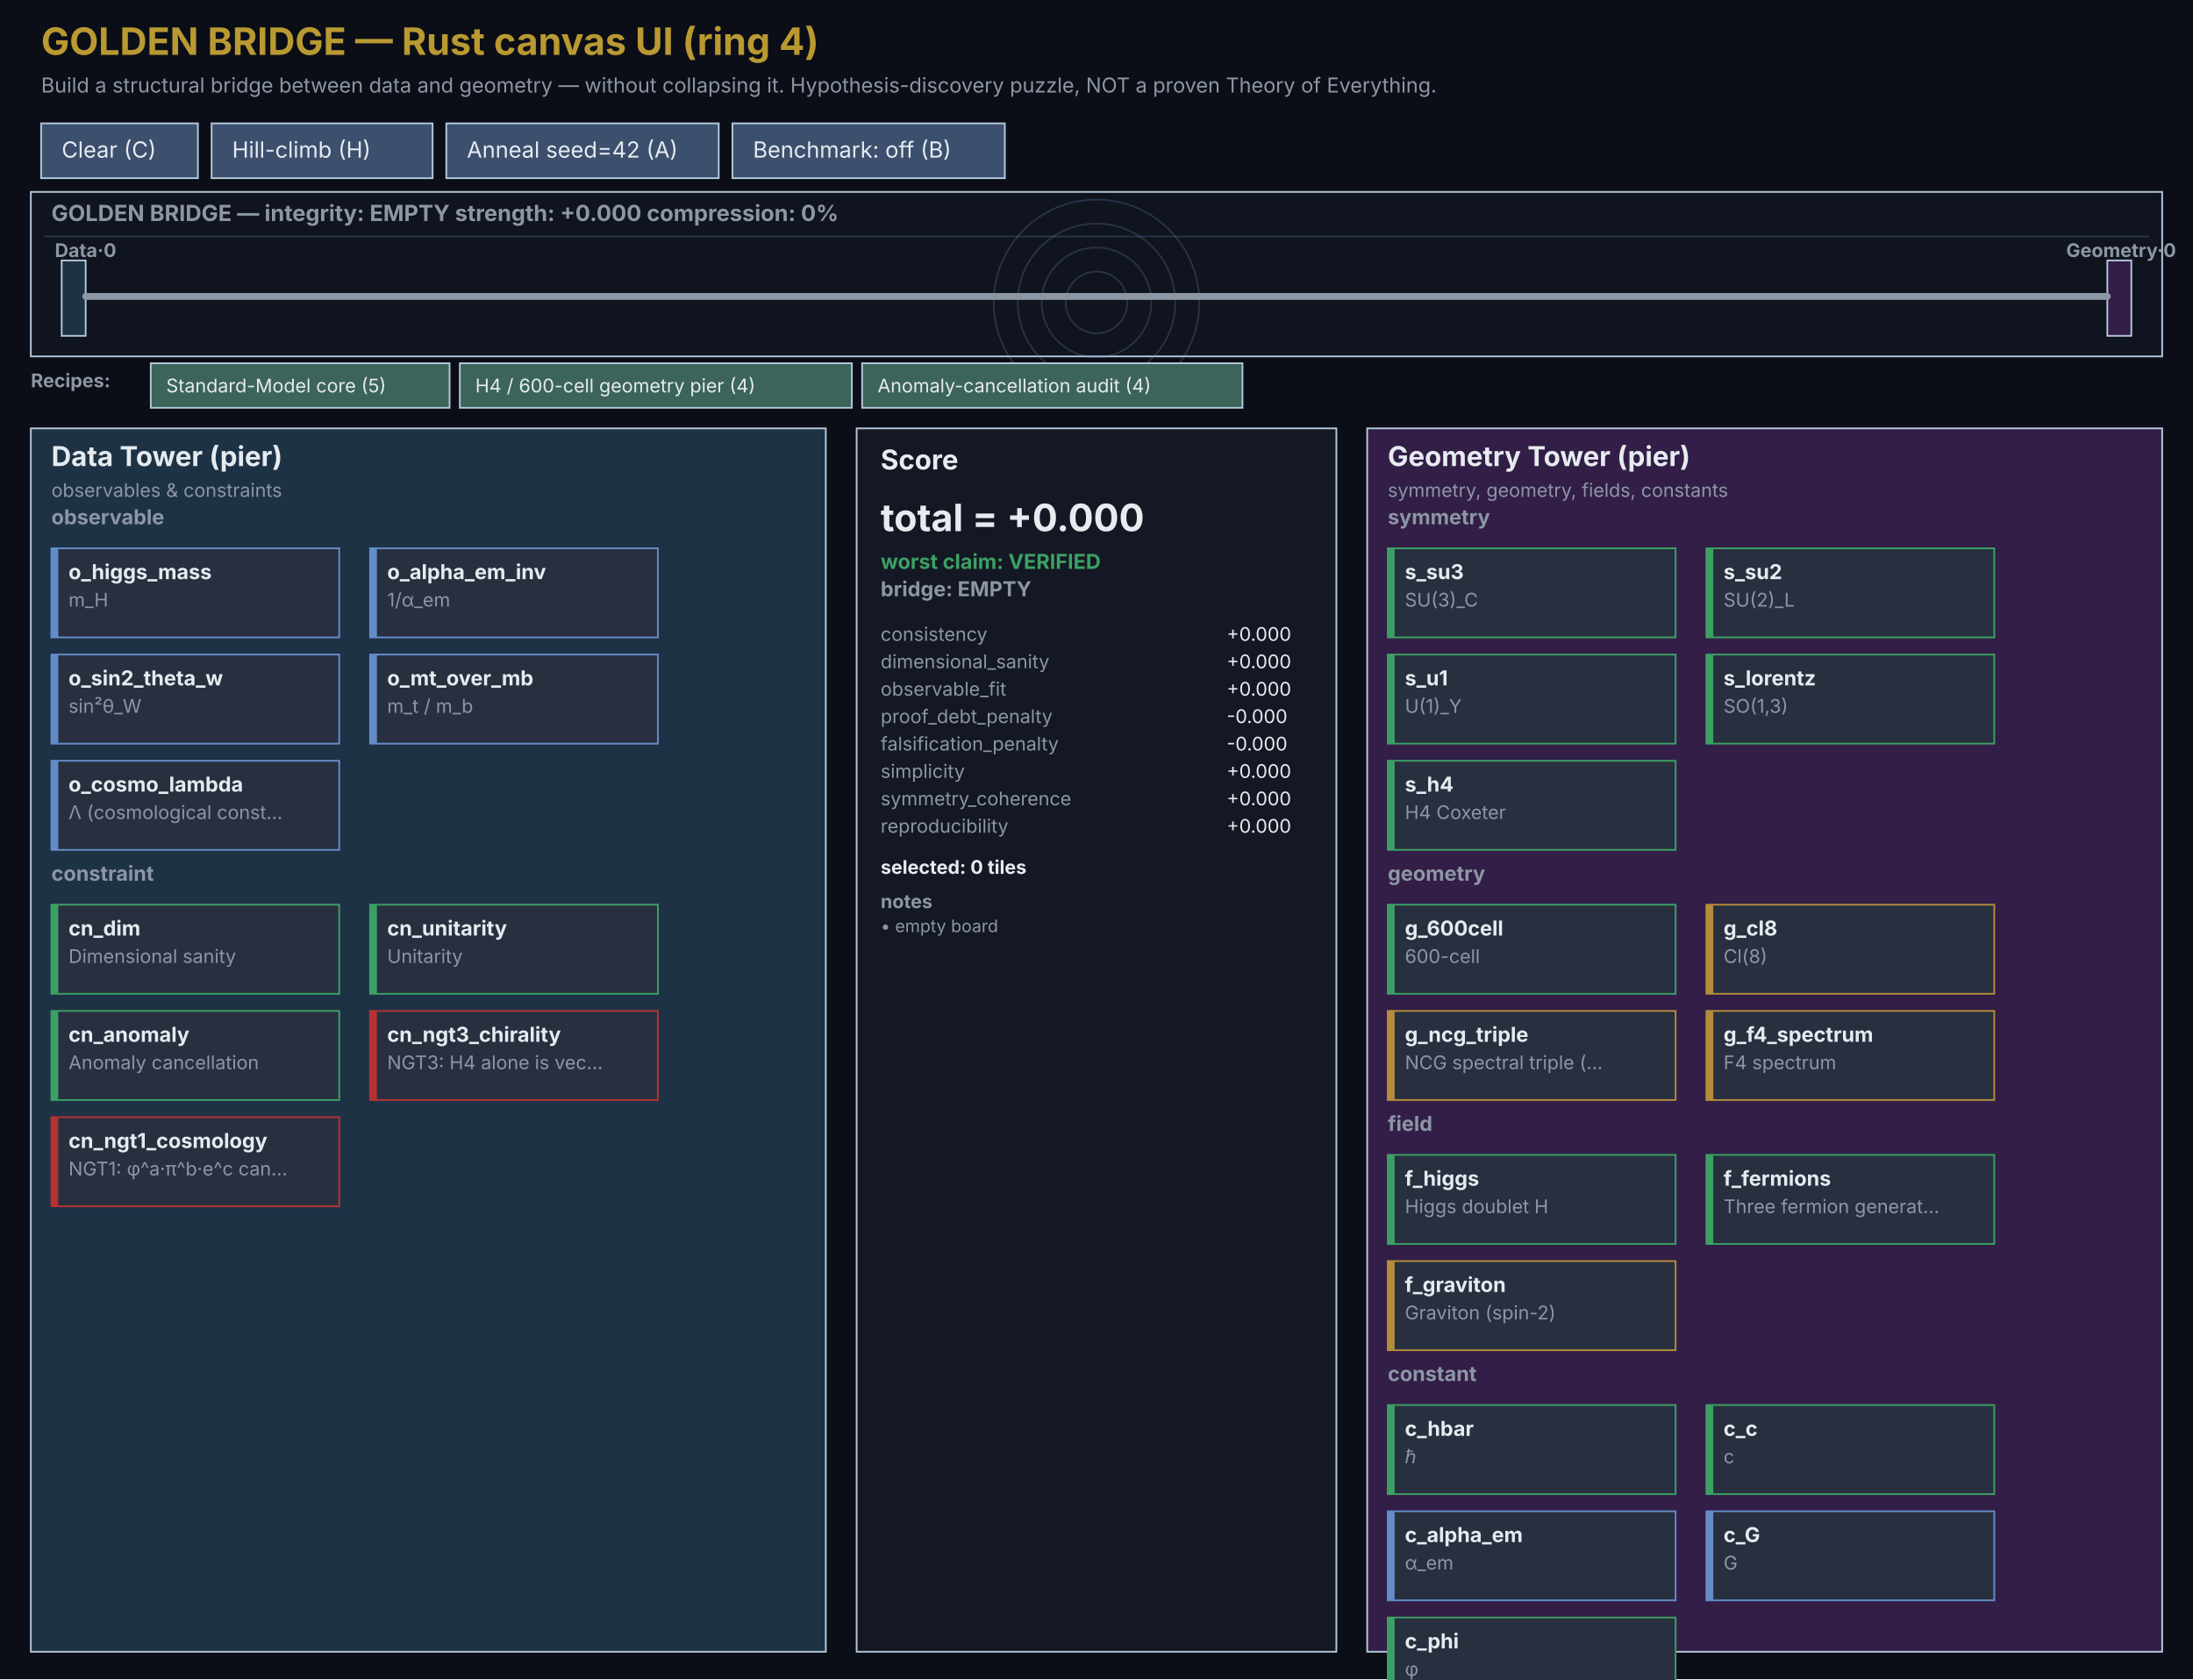
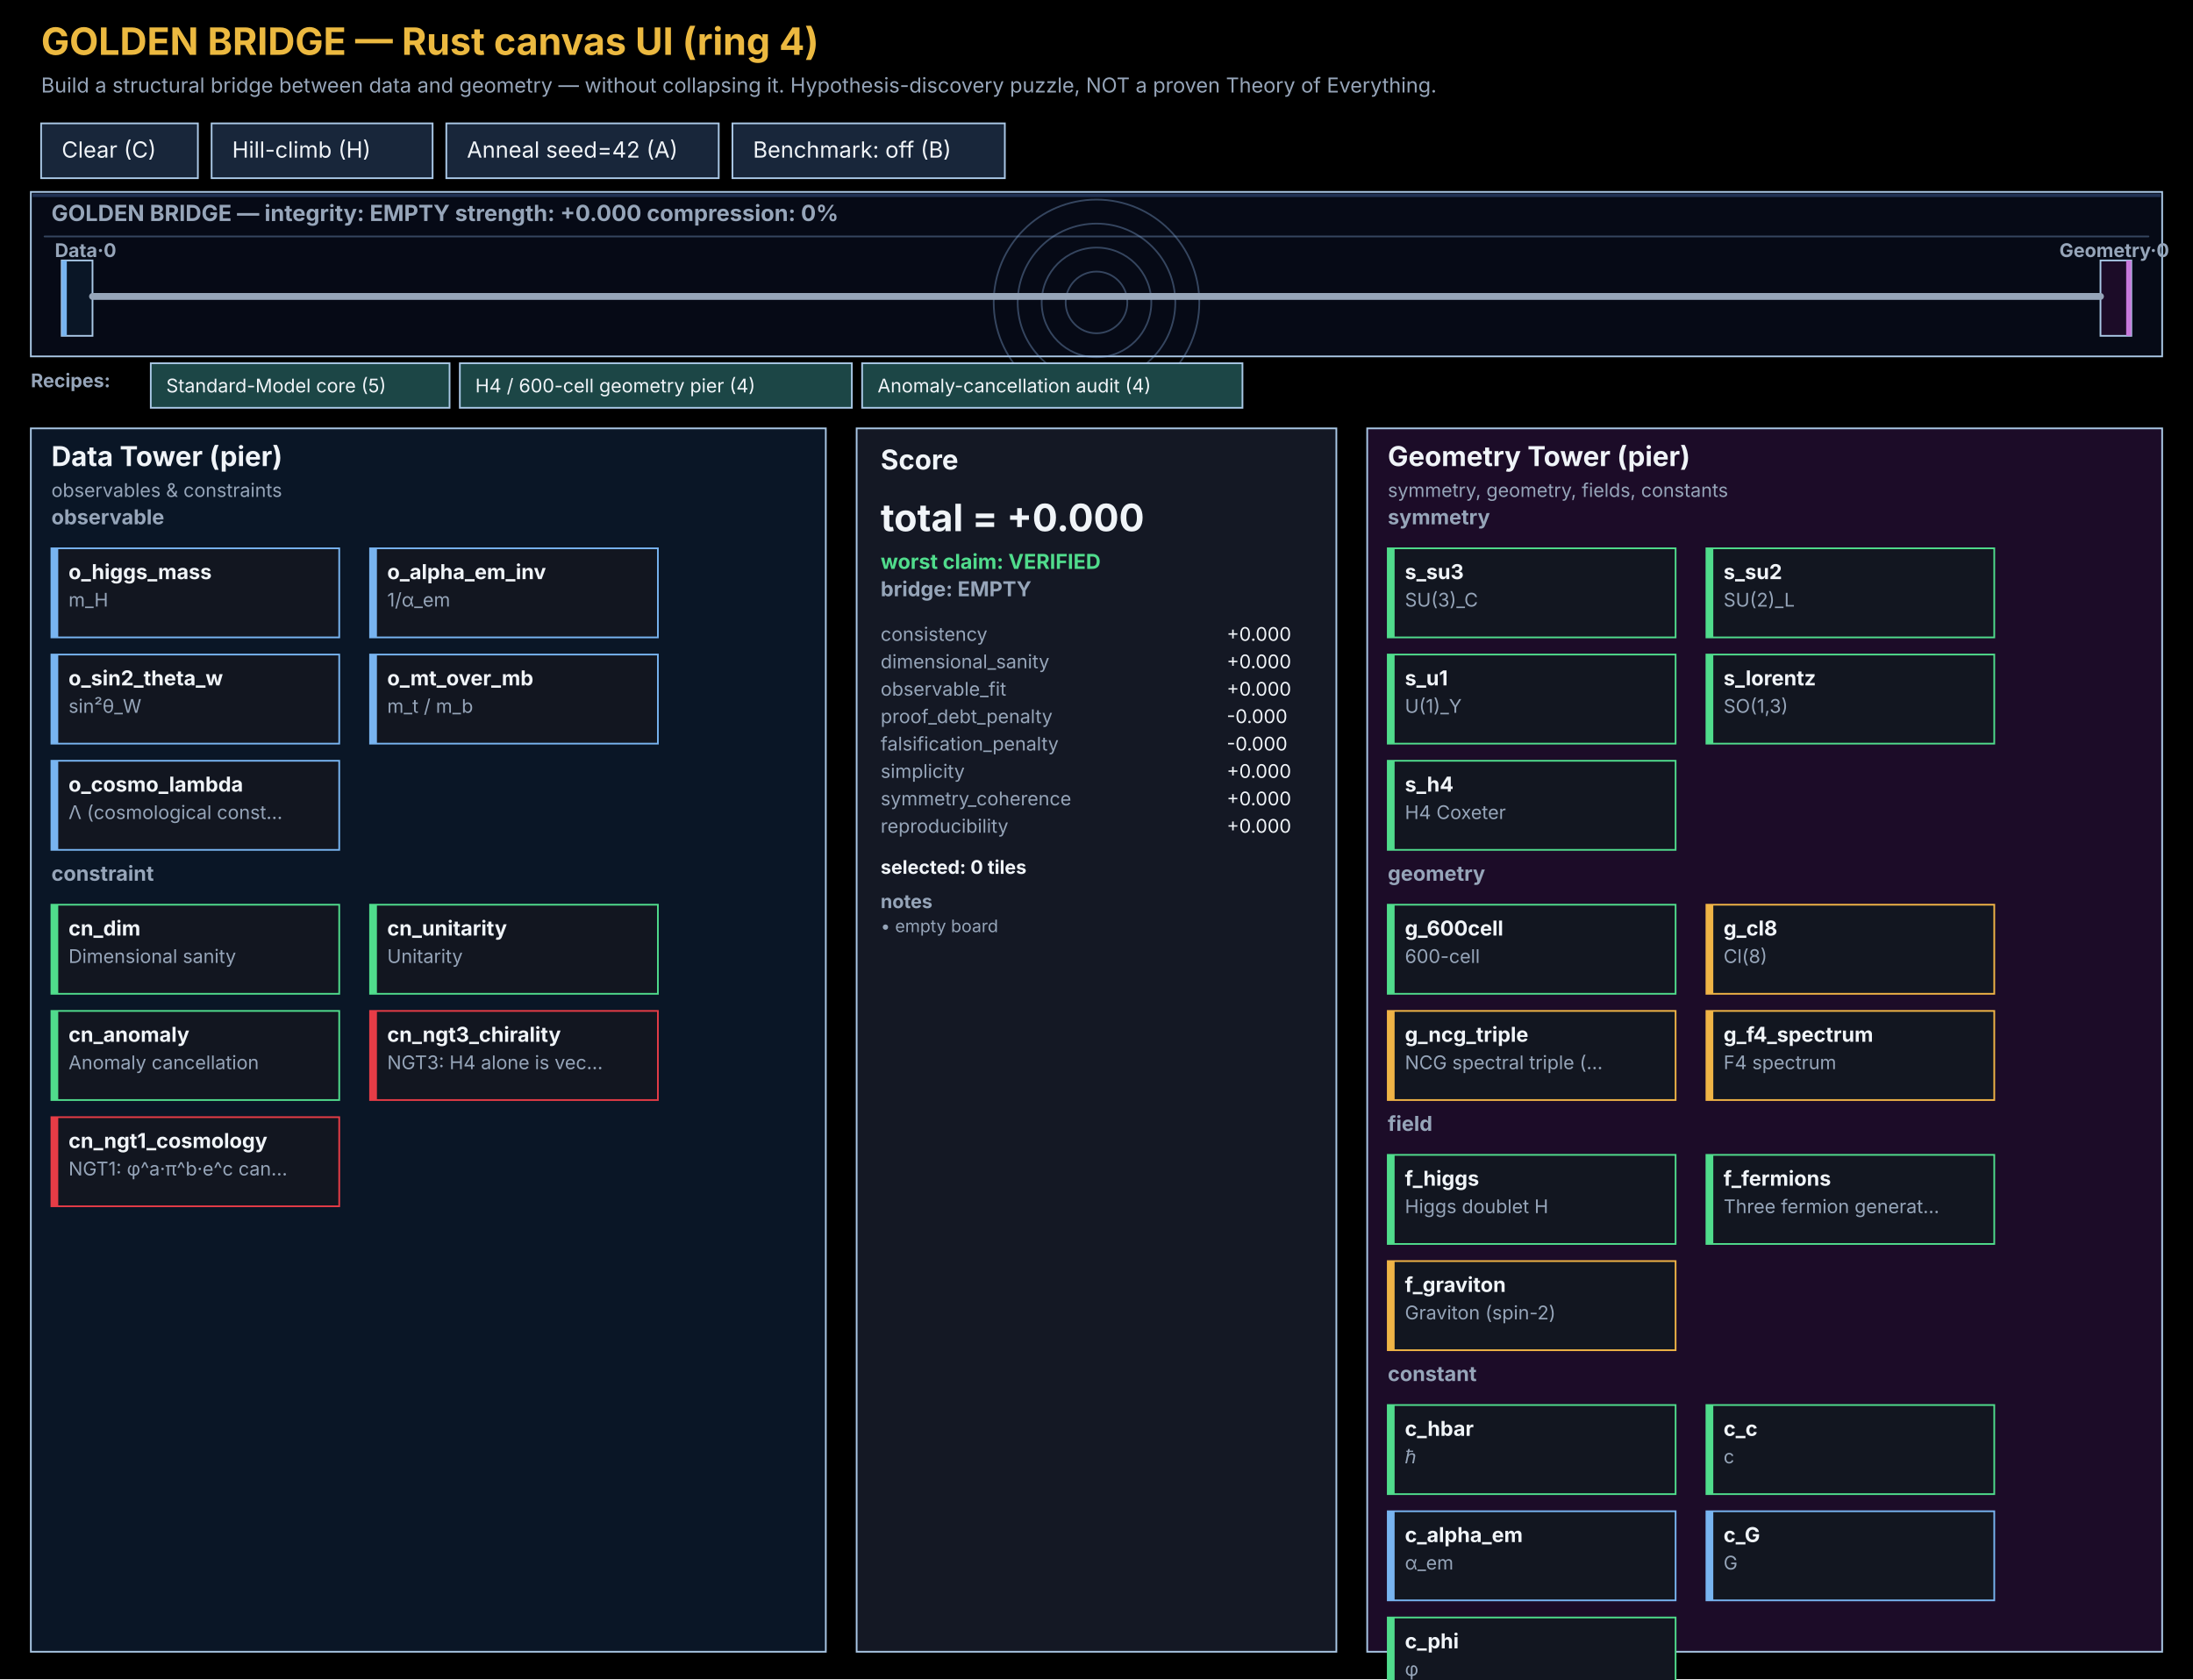
<svg xmlns="http://www.w3.org/2000/svg" viewBox="0 0 1280 980" width="100%" preserveAspectRatio="xMidYMid meet" font-family="ui-sans-serif, system-ui, -apple-system, sans-serif" role="img" aria-label="GOLDEN BRIDGE static layout snapshot">
-   <rect x="0.00" y="0.00" width="1280.00" height="980.00" fill="rgba(11,14,22,1.000)" />
-   <text x="24.00" y="32.00" fill="rgba(212,175,55,0.863)" font-size="22.0" font-weight="700">GOLDEN BRIDGE — Rust canvas UI (ring 4)</text>
-   <text x="24.00" y="54.00" fill="rgba(140,150,165,1.000)" font-size="12.0" font-weight="400">Build a structural bridge between data and geometry — without collapsing it. Hypothesis-discovery puzzle, NOT a proven Theory of Everything.</text>
-   <rect x="18.00" y="112.00" width="1244.00" height="96.00" fill="rgba(16,20,30,1.000)" stroke="rgba(180,200,220,1.000)" stroke-width="1" />
-   <line x1="26.00" y1="138.00" x2="1254.00" y2="138.00" stroke="rgba(120,150,200,0.235)" stroke-width="1.00" stroke-linecap="round" />
-   <circle cx="640.00" cy="176.50" r="18.00" fill="rgba(0,0,0,0.000)" stroke="rgba(120,150,200,0.235)" stroke-width="1" />
-   <circle cx="640.00" cy="176.50" r="32.00" fill="rgba(0,0,0,0.000)" stroke="rgba(120,150,200,0.235)" stroke-width="1" />
-   <circle cx="640.00" cy="176.50" r="46.00" fill="rgba(0,0,0,0.000)" stroke="rgba(120,150,200,0.235)" stroke-width="1" />
-   <circle cx="640.00" cy="176.50" r="60.00" fill="rgba(0,0,0,0.000)" stroke="rgba(120,150,200,0.235)" stroke-width="1" />
-   <rect x="36.00" y="152.00" width="14.00" height="44.00" fill="rgba(30,50,70,1.000)" stroke="rgba(180,200,220,1.000)" stroke-width="1" />
-   <rect x="1230.00" y="152.00" width="14.00" height="44.00" fill="rgba(50,30,70,1.000)" stroke="rgba(180,200,220,1.000)" stroke-width="1" />
-   <text x="32.00" y="150.00" fill="rgba(140,150,165,1.000)" font-size="11.0" font-weight="700">Data·0</text>
-   <text x="1206.00" y="150.00" fill="rgba(140,150,165,1.000)" font-size="11.0" font-weight="700">Geometry·0</text>
-   <line x1="50.00" y1="173.00" x2="1230.00" y2="173.00" stroke="rgba(140,150,165,1.000)" stroke-width="4.00" stroke-linecap="round" />
-   <text x="30.00" y="129.00" fill="rgba(140,150,165,1.000)" font-size="13.0" font-weight="700">GOLDEN BRIDGE — integrity: EMPTY   strength: +0.000   compression: 0%</text>
-   <text x="18.00" y="226.00" fill="rgba(140,150,165,1.000)" font-size="11.0" font-weight="700">Recipes:</text>
-   <rect x="88.00" y="212.00" width="174.40" height="26.00" fill="rgba(60,100,90,1.000)" stroke="rgba(180,200,220,1.000)" stroke-width="1" />
-   <text x="97.00" y="229.00" fill="rgba(230,235,240,1.000)" font-size="11.0" font-weight="400">Standard-Model core (5)</text>
-   <rect x="268.40" y="212.00" width="228.80" height="26.00" fill="rgba(60,100,90,1.000)" stroke="rgba(180,200,220,1.000)" stroke-width="1" />
-   <text x="277.40" y="229.00" fill="rgba(230,235,240,1.000)" font-size="11.0" font-weight="400">H4 / 600-cell geometry pier (4)</text>
-   <rect x="503.20" y="212.00" width="222.00" height="26.00" fill="rgba(60,100,90,1.000)" stroke="rgba(180,200,220,1.000)" stroke-width="1" />
-   <text x="512.20" y="229.00" fill="rgba(230,235,240,1.000)" font-size="11.0" font-weight="400">Anomaly-cancellation audit (4)</text>
-   <rect x="18.00" y="250.00" width="464.00" height="714.00" fill="rgba(30,50,70,1.000)" stroke="rgba(180,200,220,1.000)" stroke-width="1" />
-   <text x="30.00" y="272.00" fill="rgba(230,235,240,1.000)" font-size="16.0" font-weight="700">Data Tower (pier)</text>
-   <text x="30.00" y="290.00" fill="rgba(140,150,165,1.000)" font-size="11.0" font-weight="400">observables &amp; constraints</text>
-   <text x="30.00" y="306.00" fill="rgba(140,150,165,1.000)" font-size="12.0" font-weight="700">observable</text>
-   <rect x="30.00" y="320.00" width="168.00" height="52.00" fill="rgba(40,48,64,1.000)" stroke="rgba(100,140,200,1.000)" stroke-width="1" />
-   <rect x="30.00" y="320.00" width="4.00" height="52.00" fill="rgba(100,140,200,1.000)" />
-   <text x="40.00" y="338.00" fill="rgba(230,235,240,1.000)" font-size="12.0" font-weight="700">o_higgs_mass</text>
-   <text x="40.00" y="354.00" fill="rgba(140,150,165,1.000)" font-size="11.0" font-weight="400">m_H</text>
-   <rect x="216.00" y="320.00" width="168.00" height="52.00" fill="rgba(40,48,64,1.000)" stroke="rgba(100,140,200,1.000)" stroke-width="1" />
-   <rect x="216.00" y="320.00" width="4.00" height="52.00" fill="rgba(100,140,200,1.000)" />
-   <text x="226.00" y="338.00" fill="rgba(230,235,240,1.000)" font-size="12.0" font-weight="700">o_alpha_em_inv</text>
-   <text x="226.00" y="354.00" fill="rgba(140,150,165,1.000)" font-size="11.0" font-weight="400">1/α_em</text>
-   <rect x="30.00" y="382.00" width="168.00" height="52.00" fill="rgba(40,48,64,1.000)" stroke="rgba(100,140,200,1.000)" stroke-width="1" />
-   <rect x="30.00" y="382.00" width="4.00" height="52.00" fill="rgba(100,140,200,1.000)" />
-   <text x="40.00" y="400.00" fill="rgba(230,235,240,1.000)" font-size="12.0" font-weight="700">o_sin2_theta_w</text>
-   <text x="40.00" y="416.00" fill="rgba(140,150,165,1.000)" font-size="11.0" font-weight="400">sin²θ_W</text>
-   <rect x="216.00" y="382.00" width="168.00" height="52.00" fill="rgba(40,48,64,1.000)" stroke="rgba(100,140,200,1.000)" stroke-width="1" />
-   <rect x="216.00" y="382.00" width="4.00" height="52.00" fill="rgba(100,140,200,1.000)" />
-   <text x="226.00" y="400.00" fill="rgba(230,235,240,1.000)" font-size="12.0" font-weight="700">o_mt_over_mb</text>
-   <text x="226.00" y="416.00" fill="rgba(140,150,165,1.000)" font-size="11.0" font-weight="400">m_t / m_b</text>
-   <rect x="30.00" y="444.00" width="168.00" height="52.00" fill="rgba(40,48,64,1.000)" stroke="rgba(100,140,200,1.000)" stroke-width="1" />
-   <rect x="30.00" y="444.00" width="4.00" height="52.00" fill="rgba(100,140,200,1.000)" />
-   <text x="40.00" y="462.00" fill="rgba(230,235,240,1.000)" font-size="12.0" font-weight="700">o_cosmo_lambda</text>
-   <text x="40.00" y="478.00" fill="rgba(140,150,165,1.000)" font-size="11.0" font-weight="400">Λ (cosmological const…</text>
-   <text x="30.00" y="514.00" fill="rgba(140,150,165,1.000)" font-size="12.0" font-weight="700">constraint</text>
-   <rect x="30.00" y="528.00" width="168.00" height="52.00" fill="rgba(40,48,64,1.000)" stroke="rgba(60,160,100,1.000)" stroke-width="1" />
-   <rect x="30.00" y="528.00" width="4.00" height="52.00" fill="rgba(60,160,100,1.000)" />
-   <text x="40.00" y="546.00" fill="rgba(230,235,240,1.000)" font-size="12.0" font-weight="700">cn_dim</text>
-   <text x="40.00" y="562.00" fill="rgba(140,150,165,1.000)" font-size="11.0" font-weight="400">Dimensional sanity</text>
-   <rect x="216.00" y="528.00" width="168.00" height="52.00" fill="rgba(40,48,64,1.000)" stroke="rgba(60,160,100,1.000)" stroke-width="1" />
-   <rect x="216.00" y="528.00" width="4.00" height="52.00" fill="rgba(60,160,100,1.000)" />
-   <text x="226.00" y="546.00" fill="rgba(230,235,240,1.000)" font-size="12.0" font-weight="700">cn_unitarity</text>
-   <text x="226.00" y="562.00" fill="rgba(140,150,165,1.000)" font-size="11.0" font-weight="400">Unitarity</text>
-   <rect x="30.00" y="590.00" width="168.00" height="52.00" fill="rgba(40,48,64,1.000)" stroke="rgba(60,160,100,1.000)" stroke-width="1" />
-   <rect x="30.00" y="590.00" width="4.00" height="52.00" fill="rgba(60,160,100,1.000)" />
-   <text x="40.00" y="608.00" fill="rgba(230,235,240,1.000)" font-size="12.0" font-weight="700">cn_anomaly</text>
-   <text x="40.00" y="624.00" fill="rgba(140,150,165,1.000)" font-size="11.0" font-weight="400">Anomaly cancellation</text>
-   <rect x="216.00" y="590.00" width="168.00" height="52.00" fill="rgba(40,48,64,1.000)" stroke="rgba(180,50,50,1.000)" stroke-width="1" />
-   <rect x="216.00" y="590.00" width="4.00" height="52.00" fill="rgba(180,50,50,1.000)" />
-   <text x="226.00" y="608.00" fill="rgba(230,235,240,1.000)" font-size="12.0" font-weight="700">cn_ngt3_chirality</text>
-   <text x="226.00" y="624.00" fill="rgba(140,150,165,1.000)" font-size="11.0" font-weight="400">NGT3: H4 alone is vec…</text>
-   <rect x="30.00" y="652.00" width="168.00" height="52.00" fill="rgba(40,48,64,1.000)" stroke="rgba(180,50,50,1.000)" stroke-width="1" />
-   <rect x="30.00" y="652.00" width="4.00" height="52.00" fill="rgba(180,50,50,1.000)" />
-   <text x="40.00" y="670.00" fill="rgba(230,235,240,1.000)" font-size="12.0" font-weight="700">cn_ngt1_cosmology</text>
-   <text x="40.00" y="686.00" fill="rgba(140,150,165,1.000)" font-size="11.0" font-weight="400">NGT1: φ^a·π^b·e^c can…</text>
-   <rect x="798.00" y="250.00" width="464.00" height="714.00" fill="rgba(50,30,70,1.000)" stroke="rgba(180,200,220,1.000)" stroke-width="1" />
-   <text x="810.00" y="272.00" fill="rgba(230,235,240,1.000)" font-size="16.0" font-weight="700">Geometry Tower (pier)</text>
-   <text x="810.00" y="290.00" fill="rgba(140,150,165,1.000)" font-size="11.0" font-weight="400">symmetry, geometry, fields, constants</text>
-   <text x="810.00" y="306.00" fill="rgba(140,150,165,1.000)" font-size="12.0" font-weight="700">symmetry</text>
-   <rect x="810.00" y="320.00" width="168.00" height="52.00" fill="rgba(40,48,64,1.000)" stroke="rgba(60,160,100,1.000)" stroke-width="1" />
-   <rect x="810.00" y="320.00" width="4.00" height="52.00" fill="rgba(60,160,100,1.000)" />
-   <text x="820.00" y="338.00" fill="rgba(230,235,240,1.000)" font-size="12.0" font-weight="700">s_su3</text>
-   <text x="820.00" y="354.00" fill="rgba(140,150,165,1.000)" font-size="11.0" font-weight="400">SU(3)_C</text>
-   <rect x="996.00" y="320.00" width="168.00" height="52.00" fill="rgba(40,48,64,1.000)" stroke="rgba(60,160,100,1.000)" stroke-width="1" />
-   <rect x="996.00" y="320.00" width="4.00" height="52.00" fill="rgba(60,160,100,1.000)" />
-   <text x="1006.00" y="338.00" fill="rgba(230,235,240,1.000)" font-size="12.0" font-weight="700">s_su2</text>
-   <text x="1006.00" y="354.00" fill="rgba(140,150,165,1.000)" font-size="11.0" font-weight="400">SU(2)_L</text>
-   <rect x="810.00" y="382.00" width="168.00" height="52.00" fill="rgba(40,48,64,1.000)" stroke="rgba(60,160,100,1.000)" stroke-width="1" />
-   <rect x="810.00" y="382.00" width="4.00" height="52.00" fill="rgba(60,160,100,1.000)" />
-   <text x="820.00" y="400.00" fill="rgba(230,235,240,1.000)" font-size="12.0" font-weight="700">s_u1</text>
-   <text x="820.00" y="416.00" fill="rgba(140,150,165,1.000)" font-size="11.0" font-weight="400">U(1)_Y</text>
-   <rect x="996.00" y="382.00" width="168.00" height="52.00" fill="rgba(40,48,64,1.000)" stroke="rgba(60,160,100,1.000)" stroke-width="1" />
-   <rect x="996.00" y="382.00" width="4.00" height="52.00" fill="rgba(60,160,100,1.000)" />
-   <text x="1006.00" y="400.00" fill="rgba(230,235,240,1.000)" font-size="12.0" font-weight="700">s_lorentz</text>
-   <text x="1006.00" y="416.00" fill="rgba(140,150,165,1.000)" font-size="11.0" font-weight="400">SO(1,3)</text>
-   <rect x="810.00" y="444.00" width="168.00" height="52.00" fill="rgba(40,48,64,1.000)" stroke="rgba(60,160,100,1.000)" stroke-width="1" />
-   <rect x="810.00" y="444.00" width="4.00" height="52.00" fill="rgba(60,160,100,1.000)" />
-   <text x="820.00" y="462.00" fill="rgba(230,235,240,1.000)" font-size="12.0" font-weight="700">s_h4</text>
-   <text x="820.00" y="478.00" fill="rgba(140,150,165,1.000)" font-size="11.0" font-weight="400">H4 Coxeter</text>
-   <text x="810.00" y="514.00" fill="rgba(140,150,165,1.000)" font-size="12.0" font-weight="700">geometry</text>
-   <rect x="810.00" y="528.00" width="168.00" height="52.00" fill="rgba(40,48,64,1.000)" stroke="rgba(60,160,100,1.000)" stroke-width="1" />
-   <rect x="810.00" y="528.00" width="4.00" height="52.00" fill="rgba(60,160,100,1.000)" />
-   <text x="820.00" y="546.00" fill="rgba(230,235,240,1.000)" font-size="12.0" font-weight="700">g_600cell</text>
-   <text x="820.00" y="562.00" fill="rgba(140,150,165,1.000)" font-size="11.0" font-weight="400">600-cell</text>
-   <rect x="996.00" y="528.00" width="168.00" height="52.00" fill="rgba(40,48,64,1.000)" stroke="rgba(180,140,60,1.000)" stroke-width="1" />
-   <rect x="996.00" y="528.00" width="4.00" height="52.00" fill="rgba(180,140,60,1.000)" />
-   <text x="1006.00" y="546.00" fill="rgba(230,235,240,1.000)" font-size="12.0" font-weight="700">g_cl8</text>
-   <text x="1006.00" y="562.00" fill="rgba(140,150,165,1.000)" font-size="11.0" font-weight="400">Cl(8)</text>
-   <rect x="810.00" y="590.00" width="168.00" height="52.00" fill="rgba(40,48,64,1.000)" stroke="rgba(180,140,60,1.000)" stroke-width="1" />
-   <rect x="810.00" y="590.00" width="4.00" height="52.00" fill="rgba(180,140,60,1.000)" />
-   <text x="820.00" y="608.00" fill="rgba(230,235,240,1.000)" font-size="12.0" font-weight="700">g_ncg_triple</text>
-   <text x="820.00" y="624.00" fill="rgba(140,150,165,1.000)" font-size="11.0" font-weight="400">NCG spectral triple (…</text>
-   <rect x="996.00" y="590.00" width="168.00" height="52.00" fill="rgba(40,48,64,1.000)" stroke="rgba(180,140,60,1.000)" stroke-width="1" />
-   <rect x="996.00" y="590.00" width="4.00" height="52.00" fill="rgba(180,140,60,1.000)" />
-   <text x="1006.00" y="608.00" fill="rgba(230,235,240,1.000)" font-size="12.0" font-weight="700">g_f4_spectrum</text>
-   <text x="1006.00" y="624.00" fill="rgba(140,150,165,1.000)" font-size="11.0" font-weight="400">F4 spectrum</text>
-   <text x="810.00" y="660.00" fill="rgba(140,150,165,1.000)" font-size="12.0" font-weight="700">field</text>
-   <rect x="810.00" y="674.00" width="168.00" height="52.00" fill="rgba(40,48,64,1.000)" stroke="rgba(60,160,100,1.000)" stroke-width="1" />
-   <rect x="810.00" y="674.00" width="4.00" height="52.00" fill="rgba(60,160,100,1.000)" />
-   <text x="820.00" y="692.00" fill="rgba(230,235,240,1.000)" font-size="12.0" font-weight="700">f_higgs</text>
-   <text x="820.00" y="708.00" fill="rgba(140,150,165,1.000)" font-size="11.0" font-weight="400">Higgs doublet H</text>
-   <rect x="996.00" y="674.00" width="168.00" height="52.00" fill="rgba(40,48,64,1.000)" stroke="rgba(60,160,100,1.000)" stroke-width="1" />
-   <rect x="996.00" y="674.00" width="4.00" height="52.00" fill="rgba(60,160,100,1.000)" />
-   <text x="1006.00" y="692.00" fill="rgba(230,235,240,1.000)" font-size="12.0" font-weight="700">f_fermions</text>
-   <text x="1006.00" y="708.00" fill="rgba(140,150,165,1.000)" font-size="11.0" font-weight="400">Three fermion generat…</text>
-   <rect x="810.00" y="736.00" width="168.00" height="52.00" fill="rgba(40,48,64,1.000)" stroke="rgba(180,140,60,1.000)" stroke-width="1" />
-   <rect x="810.00" y="736.00" width="4.00" height="52.00" fill="rgba(180,140,60,1.000)" />
-   <text x="820.00" y="754.00" fill="rgba(230,235,240,1.000)" font-size="12.0" font-weight="700">f_graviton</text>
-   <text x="820.00" y="770.00" fill="rgba(140,150,165,1.000)" font-size="11.0" font-weight="400">Graviton (spin-2)</text>
-   <text x="810.00" y="806.00" fill="rgba(140,150,165,1.000)" font-size="12.0" font-weight="700">constant</text>
-   <rect x="810.00" y="820.00" width="168.00" height="52.00" fill="rgba(40,48,64,1.000)" stroke="rgba(60,160,100,1.000)" stroke-width="1" />
-   <rect x="810.00" y="820.00" width="4.00" height="52.00" fill="rgba(60,160,100,1.000)" />
-   <text x="820.00" y="838.00" fill="rgba(230,235,240,1.000)" font-size="12.0" font-weight="700">c_hbar</text>
-   <text x="820.00" y="854.00" fill="rgba(140,150,165,1.000)" font-size="11.0" font-weight="400">ℏ</text>
-   <rect x="996.00" y="820.00" width="168.00" height="52.00" fill="rgba(40,48,64,1.000)" stroke="rgba(60,160,100,1.000)" stroke-width="1" />
-   <rect x="996.00" y="820.00" width="4.00" height="52.00" fill="rgba(60,160,100,1.000)" />
-   <text x="1006.00" y="838.00" fill="rgba(230,235,240,1.000)" font-size="12.0" font-weight="700">c_c</text>
-   <text x="1006.00" y="854.00" fill="rgba(140,150,165,1.000)" font-size="11.0" font-weight="400">c</text>
-   <rect x="810.00" y="882.00" width="168.00" height="52.00" fill="rgba(40,48,64,1.000)" stroke="rgba(100,140,200,1.000)" stroke-width="1" />
-   <rect x="810.00" y="882.00" width="4.00" height="52.00" fill="rgba(100,140,200,1.000)" />
-   <text x="820.00" y="900.00" fill="rgba(230,235,240,1.000)" font-size="12.0" font-weight="700">c_alpha_em</text>
-   <text x="820.00" y="916.00" fill="rgba(140,150,165,1.000)" font-size="11.0" font-weight="400">α_em</text>
-   <rect x="996.00" y="882.00" width="168.00" height="52.00" fill="rgba(40,48,64,1.000)" stroke="rgba(100,140,200,1.000)" stroke-width="1" />
-   <rect x="996.00" y="882.00" width="4.00" height="52.00" fill="rgba(100,140,200,1.000)" />
-   <text x="1006.00" y="900.00" fill="rgba(230,235,240,1.000)" font-size="12.0" font-weight="700">c_G</text>
-   <text x="1006.00" y="916.00" fill="rgba(140,150,165,1.000)" font-size="11.0" font-weight="400">G</text>
-   <rect x="810.00" y="944.00" width="168.00" height="52.00" fill="rgba(40,48,64,1.000)" stroke="rgba(60,160,100,1.000)" stroke-width="1" />
-   <rect x="810.00" y="944.00" width="4.00" height="52.00" fill="rgba(60,160,100,1.000)" />
-   <text x="820.00" y="962.00" fill="rgba(230,235,240,1.000)" font-size="12.0" font-weight="700">c_phi</text>
-   <text x="820.00" y="978.00" fill="rgba(140,150,165,1.000)" font-size="11.0" font-weight="400">φ</text>
-   <rect x="500.00" y="250.00" width="280.00" height="714.00" fill="rgba(20,24,36,1.000)" stroke="rgba(180,200,220,1.000)" stroke-width="1" />
-   <text x="514.00" y="274.00" fill="rgba(230,235,240,1.000)" font-size="16.0" font-weight="700">Score</text>
-   <text x="514.00" y="310.00" fill="rgba(230,235,240,1.000)" font-size="22.0" font-weight="700">total = +0.000</text>
-   <text x="514.00" y="332.00" fill="rgba(60,160,100,1.000)" font-size="12.0" font-weight="700">worst claim: VERIFIED</text>
-   <text x="514.00" y="348.00" fill="rgba(140,150,165,1.000)" font-size="12.0" font-weight="700">bridge: EMPTY</text>
-   <text x="514.00" y="374.00" fill="rgba(140,150,165,1.000)" font-size="11.0" font-weight="400">consistency</text>
-   <text x="716.00" y="374.00" fill="rgba(230,235,240,1.000)" font-size="11.0" font-weight="400">+0.000</text>
-   <text x="514.00" y="390.00" fill="rgba(140,150,165,1.000)" font-size="11.0" font-weight="400">dimensional_sanity</text>
-   <text x="716.00" y="390.00" fill="rgba(230,235,240,1.000)" font-size="11.0" font-weight="400">+0.000</text>
-   <text x="514.00" y="406.00" fill="rgba(140,150,165,1.000)" font-size="11.0" font-weight="400">observable_fit</text>
-   <text x="716.00" y="406.00" fill="rgba(230,235,240,1.000)" font-size="11.0" font-weight="400">+0.000</text>
-   <text x="514.00" y="422.00" fill="rgba(140,150,165,1.000)" font-size="11.0" font-weight="400">proof_debt_penalty</text>
-   <text x="716.00" y="422.00" fill="rgba(230,235,240,1.000)" font-size="11.0" font-weight="400">-0.000</text>
-   <text x="514.00" y="438.00" fill="rgba(140,150,165,1.000)" font-size="11.0" font-weight="400">falsification_penalty</text>
-   <text x="716.00" y="438.00" fill="rgba(230,235,240,1.000)" font-size="11.0" font-weight="400">-0.000</text>
-   <text x="514.00" y="454.00" fill="rgba(140,150,165,1.000)" font-size="11.0" font-weight="400">simplicity</text>
-   <text x="716.00" y="454.00" fill="rgba(230,235,240,1.000)" font-size="11.0" font-weight="400">+0.000</text>
-   <text x="514.00" y="470.00" fill="rgba(140,150,165,1.000)" font-size="11.0" font-weight="400">symmetry_coherence</text>
-   <text x="716.00" y="470.00" fill="rgba(230,235,240,1.000)" font-size="11.0" font-weight="400">+0.000</text>
-   <text x="514.00" y="486.00" fill="rgba(140,150,165,1.000)" font-size="11.0" font-weight="400">reproducibility</text>
-   <text x="716.00" y="486.00" fill="rgba(230,235,240,1.000)" font-size="11.0" font-weight="400">+0.000</text>
-   <text x="514.00" y="510.00" fill="rgba(230,235,240,1.000)" font-size="11.0" font-weight="700">selected: 0 tiles</text>
-   <text x="514.00" y="530.00" fill="rgba(140,150,165,1.000)" font-size="11.0" font-weight="700">notes</text>
-   <text x="514.00" y="544.00" fill="rgba(140,150,165,1.000)" font-size="10.0" font-weight="400">• empty board</text>
-   <rect x="24.00" y="72.00" width="91.50" height="32.00" fill="rgba(60,80,110,1.000)" stroke="rgba(180,200,220,1.000)" stroke-width="1" />
-   <text x="36.00" y="92.00" fill="rgba(230,235,240,1.000)" font-size="13.0" font-weight="400">Clear (C)</text>
-   <rect x="123.50" y="72.00" width="129.00" height="32.00" fill="rgba(60,80,110,1.000)" stroke="rgba(180,200,220,1.000)" stroke-width="1" />
-   <text x="135.50" y="92.00" fill="rgba(230,235,240,1.000)" font-size="13.0" font-weight="400">Hill-climb (H)</text>
-   <rect x="260.50" y="72.00" width="159.00" height="32.00" fill="rgba(60,80,110,1.000)" stroke="rgba(180,200,220,1.000)" stroke-width="1" />
-   <text x="272.50" y="92.00" fill="rgba(230,235,240,1.000)" font-size="13.0" font-weight="400">Anneal seed=42 (A)</text>
-   <rect x="427.50" y="72.00" width="159.00" height="32.00" fill="rgba(60,80,110,1.000)" stroke="rgba(180,200,220,1.000)" stroke-width="1" />
-   <text x="439.50" y="92.00" fill="rgba(230,235,240,1.000)" font-size="13.0" font-weight="400">Benchmark: off (B)</text>
+   <rect x="0.00" y="0.00" width="1280.00" height="980.00" fill="rgba(0,0,0,1.000)" />
+   <text x="24.00" y="32.00" fill="rgba(255,200,70,0.922)" font-size="22.0" font-weight="700">GOLDEN BRIDGE — Rust canvas UI (ring 4)</text>
+   <text x="24.00" y="54.00" fill="rgba(150,165,185,1.000)" font-size="12.0" font-weight="400">Build a structural bridge between data and geometry — without collapsing it. Hypothesis-discovery puzzle, NOT a proven Theory of Everything.</text>
+   <rect x="18.00" y="112.00" width="1244.00" height="96.00" fill="rgba(6,10,22,1.000)" stroke="rgba(170,200,230,1.000)" stroke-width="1" />
+   <rect x="19.00" y="113.00" width="1242.00" height="2.00" fill="rgba(40,60,100,0.784)" />
+   <line x1="26.00" y1="138.00" x2="1254.00" y2="138.00" stroke="rgba(140,180,230,0.353)" stroke-width="1.00" stroke-linecap="round" />
+   <circle cx="640.00" cy="176.50" r="18.00" fill="rgba(0,0,0,0.000)" stroke="rgba(140,180,230,0.353)" stroke-width="1" />
+   <circle cx="640.00" cy="176.50" r="32.00" fill="rgba(0,0,0,0.000)" stroke="rgba(140,180,230,0.353)" stroke-width="1" />
+   <circle cx="640.00" cy="176.50" r="46.00" fill="rgba(0,0,0,0.000)" stroke="rgba(140,180,230,0.353)" stroke-width="1" />
+   <circle cx="640.00" cy="176.50" r="60.00" fill="rgba(0,0,0,0.000)" stroke="rgba(140,180,230,0.353)" stroke-width="1" />
+   <rect x="36.00" y="152.00" width="18.00" height="44.00" fill="rgba(10,22,38,1.000)" stroke="rgba(170,200,230,1.000)" stroke-width="1" />
+   <rect x="36.00" y="152.00" width="3.00" height="44.00" fill="rgba(120,180,240,1.000)" />
+   <rect x="1226.00" y="152.00" width="18.00" height="44.00" fill="rgba(28,12,40,1.000)" stroke="rgba(170,200,230,1.000)" stroke-width="1" />
+   <rect x="1241.00" y="152.00" width="3.00" height="44.00" fill="rgba(200,120,220,1.000)" />
+   <text x="32.00" y="150.00" fill="rgba(150,165,185,1.000)" font-size="11.0" font-weight="700">Data·0</text>
+   <text x="1202.00" y="150.00" fill="rgba(150,165,185,1.000)" font-size="11.0" font-weight="700">Geometry·0</text>
+   <line x1="54.00" y1="173.00" x2="1226.00" y2="173.00" stroke="rgba(150,165,185,1.000)" stroke-width="4.00" stroke-linecap="round" />
+   <text x="30.00" y="129.00" fill="rgba(150,165,185,1.000)" font-size="13.0" font-weight="700">GOLDEN BRIDGE — integrity: EMPTY   strength: +0.000   compression: 0%</text>
+   <text x="18.00" y="226.00" fill="rgba(150,165,185,1.000)" font-size="11.0" font-weight="700">Recipes:</text>
+   <rect x="88.00" y="212.00" width="174.40" height="26.00" fill="rgba(28,70,70,1.000)" stroke="rgba(170,200,230,1.000)" stroke-width="1" />
+   <text x="97.00" y="229.00" fill="rgba(240,244,248,1.000)" font-size="11.0" font-weight="400">Standard-Model core (5)</text>
+   <rect x="268.40" y="212.00" width="228.80" height="26.00" fill="rgba(28,70,70,1.000)" stroke="rgba(170,200,230,1.000)" stroke-width="1" />
+   <text x="277.40" y="229.00" fill="rgba(240,244,248,1.000)" font-size="11.0" font-weight="400">H4 / 600-cell geometry pier (4)</text>
+   <rect x="503.20" y="212.00" width="222.00" height="26.00" fill="rgba(28,70,70,1.000)" stroke="rgba(170,200,230,1.000)" stroke-width="1" />
+   <text x="512.20" y="229.00" fill="rgba(240,244,248,1.000)" font-size="11.0" font-weight="400">Anomaly-cancellation audit (4)</text>
+   <rect x="18.00" y="250.00" width="464.00" height="714.00" fill="rgba(10,22,38,1.000)" stroke="rgba(170,200,230,1.000)" stroke-width="1" />
+   <text x="30.00" y="272.00" fill="rgba(240,244,248,1.000)" font-size="16.0" font-weight="700">Data Tower (pier)</text>
+   <text x="30.00" y="290.00" fill="rgba(150,165,185,1.000)" font-size="11.0" font-weight="400">observables &amp; constraints</text>
+   <text x="30.00" y="306.00" fill="rgba(150,165,185,1.000)" font-size="12.0" font-weight="700">observable</text>
+   <rect x="30.00" y="320.00" width="168.00" height="52.00" fill="rgba(18,22,32,1.000)" stroke="rgba(120,180,240,1.000)" stroke-width="1" />
+   <rect x="30.00" y="320.00" width="4.00" height="52.00" fill="rgba(120,180,240,1.000)" />
+   <text x="40.00" y="338.00" fill="rgba(240,244,248,1.000)" font-size="12.0" font-weight="700">o_higgs_mass</text>
+   <text x="40.00" y="354.00" fill="rgba(150,165,185,1.000)" font-size="11.0" font-weight="400">m_H</text>
+   <rect x="216.00" y="320.00" width="168.00" height="52.00" fill="rgba(18,22,32,1.000)" stroke="rgba(120,180,240,1.000)" stroke-width="1" />
+   <rect x="216.00" y="320.00" width="4.00" height="52.00" fill="rgba(120,180,240,1.000)" />
+   <text x="226.00" y="338.00" fill="rgba(240,244,248,1.000)" font-size="12.0" font-weight="700">o_alpha_em_inv</text>
+   <text x="226.00" y="354.00" fill="rgba(150,165,185,1.000)" font-size="11.0" font-weight="400">1/α_em</text>
+   <rect x="30.00" y="382.00" width="168.00" height="52.00" fill="rgba(18,22,32,1.000)" stroke="rgba(120,180,240,1.000)" stroke-width="1" />
+   <rect x="30.00" y="382.00" width="4.00" height="52.00" fill="rgba(120,180,240,1.000)" />
+   <text x="40.00" y="400.00" fill="rgba(240,244,248,1.000)" font-size="12.0" font-weight="700">o_sin2_theta_w</text>
+   <text x="40.00" y="416.00" fill="rgba(150,165,185,1.000)" font-size="11.0" font-weight="400">sin²θ_W</text>
+   <rect x="216.00" y="382.00" width="168.00" height="52.00" fill="rgba(18,22,32,1.000)" stroke="rgba(120,180,240,1.000)" stroke-width="1" />
+   <rect x="216.00" y="382.00" width="4.00" height="52.00" fill="rgba(120,180,240,1.000)" />
+   <text x="226.00" y="400.00" fill="rgba(240,244,248,1.000)" font-size="12.0" font-weight="700">o_mt_over_mb</text>
+   <text x="226.00" y="416.00" fill="rgba(150,165,185,1.000)" font-size="11.0" font-weight="400">m_t / m_b</text>
+   <rect x="30.00" y="444.00" width="168.00" height="52.00" fill="rgba(18,22,32,1.000)" stroke="rgba(120,180,240,1.000)" stroke-width="1" />
+   <rect x="30.00" y="444.00" width="4.00" height="52.00" fill="rgba(120,180,240,1.000)" />
+   <text x="40.00" y="462.00" fill="rgba(240,244,248,1.000)" font-size="12.0" font-weight="700">o_cosmo_lambda</text>
+   <text x="40.00" y="478.00" fill="rgba(150,165,185,1.000)" font-size="11.0" font-weight="400">Λ (cosmological const…</text>
+   <text x="30.00" y="514.00" fill="rgba(150,165,185,1.000)" font-size="12.0" font-weight="700">constraint</text>
+   <rect x="30.00" y="528.00" width="168.00" height="52.00" fill="rgba(18,22,32,1.000)" stroke="rgba(80,220,140,1.000)" stroke-width="1" />
+   <rect x="30.00" y="528.00" width="4.00" height="52.00" fill="rgba(80,220,140,1.000)" />
+   <text x="40.00" y="546.00" fill="rgba(240,244,248,1.000)" font-size="12.0" font-weight="700">cn_dim</text>
+   <text x="40.00" y="562.00" fill="rgba(150,165,185,1.000)" font-size="11.0" font-weight="400">Dimensional sanity</text>
+   <rect x="216.00" y="528.00" width="168.00" height="52.00" fill="rgba(18,22,32,1.000)" stroke="rgba(80,220,140,1.000)" stroke-width="1" />
+   <rect x="216.00" y="528.00" width="4.00" height="52.00" fill="rgba(80,220,140,1.000)" />
+   <text x="226.00" y="546.00" fill="rgba(240,244,248,1.000)" font-size="12.0" font-weight="700">cn_unitarity</text>
+   <text x="226.00" y="562.00" fill="rgba(150,165,185,1.000)" font-size="11.0" font-weight="400">Unitarity</text>
+   <rect x="30.00" y="590.00" width="168.00" height="52.00" fill="rgba(18,22,32,1.000)" stroke="rgba(80,220,140,1.000)" stroke-width="1" />
+   <rect x="30.00" y="590.00" width="4.00" height="52.00" fill="rgba(80,220,140,1.000)" />
+   <text x="40.00" y="608.00" fill="rgba(240,244,248,1.000)" font-size="12.0" font-weight="700">cn_anomaly</text>
+   <text x="40.00" y="624.00" fill="rgba(150,165,185,1.000)" font-size="11.0" font-weight="400">Anomaly cancellation</text>
+   <rect x="216.00" y="590.00" width="168.00" height="52.00" fill="rgba(18,22,32,1.000)" stroke="rgba(230,60,70,1.000)" stroke-width="1" />
+   <rect x="216.00" y="590.00" width="4.00" height="52.00" fill="rgba(230,60,70,1.000)" />
+   <text x="226.00" y="608.00" fill="rgba(240,244,248,1.000)" font-size="12.0" font-weight="700">cn_ngt3_chirality</text>
+   <text x="226.00" y="624.00" fill="rgba(150,165,185,1.000)" font-size="11.0" font-weight="400">NGT3: H4 alone is vec…</text>
+   <rect x="30.00" y="652.00" width="168.00" height="52.00" fill="rgba(18,22,32,1.000)" stroke="rgba(230,60,70,1.000)" stroke-width="1" />
+   <rect x="30.00" y="652.00" width="4.00" height="52.00" fill="rgba(230,60,70,1.000)" />
+   <text x="40.00" y="670.00" fill="rgba(240,244,248,1.000)" font-size="12.0" font-weight="700">cn_ngt1_cosmology</text>
+   <text x="40.00" y="686.00" fill="rgba(150,165,185,1.000)" font-size="11.0" font-weight="400">NGT1: φ^a·π^b·e^c can…</text>
+   <rect x="798.00" y="250.00" width="464.00" height="714.00" fill="rgba(28,12,40,1.000)" stroke="rgba(170,200,230,1.000)" stroke-width="1" />
+   <text x="810.00" y="272.00" fill="rgba(240,244,248,1.000)" font-size="16.0" font-weight="700">Geometry Tower (pier)</text>
+   <text x="810.00" y="290.00" fill="rgba(150,165,185,1.000)" font-size="11.0" font-weight="400">symmetry, geometry, fields, constants</text>
+   <text x="810.00" y="306.00" fill="rgba(150,165,185,1.000)" font-size="12.0" font-weight="700">symmetry</text>
+   <rect x="810.00" y="320.00" width="168.00" height="52.00" fill="rgba(18,22,32,1.000)" stroke="rgba(80,220,140,1.000)" stroke-width="1" />
+   <rect x="810.00" y="320.00" width="4.00" height="52.00" fill="rgba(80,220,140,1.000)" />
+   <text x="820.00" y="338.00" fill="rgba(240,244,248,1.000)" font-size="12.0" font-weight="700">s_su3</text>
+   <text x="820.00" y="354.00" fill="rgba(150,165,185,1.000)" font-size="11.0" font-weight="400">SU(3)_C</text>
+   <rect x="996.00" y="320.00" width="168.00" height="52.00" fill="rgba(18,22,32,1.000)" stroke="rgba(80,220,140,1.000)" stroke-width="1" />
+   <rect x="996.00" y="320.00" width="4.00" height="52.00" fill="rgba(80,220,140,1.000)" />
+   <text x="1006.00" y="338.00" fill="rgba(240,244,248,1.000)" font-size="12.0" font-weight="700">s_su2</text>
+   <text x="1006.00" y="354.00" fill="rgba(150,165,185,1.000)" font-size="11.0" font-weight="400">SU(2)_L</text>
+   <rect x="810.00" y="382.00" width="168.00" height="52.00" fill="rgba(18,22,32,1.000)" stroke="rgba(80,220,140,1.000)" stroke-width="1" />
+   <rect x="810.00" y="382.00" width="4.00" height="52.00" fill="rgba(80,220,140,1.000)" />
+   <text x="820.00" y="400.00" fill="rgba(240,244,248,1.000)" font-size="12.0" font-weight="700">s_u1</text>
+   <text x="820.00" y="416.00" fill="rgba(150,165,185,1.000)" font-size="11.0" font-weight="400">U(1)_Y</text>
+   <rect x="996.00" y="382.00" width="168.00" height="52.00" fill="rgba(18,22,32,1.000)" stroke="rgba(80,220,140,1.000)" stroke-width="1" />
+   <rect x="996.00" y="382.00" width="4.00" height="52.00" fill="rgba(80,220,140,1.000)" />
+   <text x="1006.00" y="400.00" fill="rgba(240,244,248,1.000)" font-size="12.0" font-weight="700">s_lorentz</text>
+   <text x="1006.00" y="416.00" fill="rgba(150,165,185,1.000)" font-size="11.0" font-weight="400">SO(1,3)</text>
+   <rect x="810.00" y="444.00" width="168.00" height="52.00" fill="rgba(18,22,32,1.000)" stroke="rgba(80,220,140,1.000)" stroke-width="1" />
+   <rect x="810.00" y="444.00" width="4.00" height="52.00" fill="rgba(80,220,140,1.000)" />
+   <text x="820.00" y="462.00" fill="rgba(240,244,248,1.000)" font-size="12.0" font-weight="700">s_h4</text>
+   <text x="820.00" y="478.00" fill="rgba(150,165,185,1.000)" font-size="11.0" font-weight="400">H4 Coxeter</text>
+   <text x="810.00" y="514.00" fill="rgba(150,165,185,1.000)" font-size="12.0" font-weight="700">geometry</text>
+   <rect x="810.00" y="528.00" width="168.00" height="52.00" fill="rgba(18,22,32,1.000)" stroke="rgba(80,220,140,1.000)" stroke-width="1" />
+   <rect x="810.00" y="528.00" width="4.00" height="52.00" fill="rgba(80,220,140,1.000)" />
+   <text x="820.00" y="546.00" fill="rgba(240,244,248,1.000)" font-size="12.0" font-weight="700">g_600cell</text>
+   <text x="820.00" y="562.00" fill="rgba(150,165,185,1.000)" font-size="11.0" font-weight="400">600-cell</text>
+   <rect x="996.00" y="528.00" width="168.00" height="52.00" fill="rgba(18,22,32,1.000)" stroke="rgba(240,180,70,1.000)" stroke-width="1" />
+   <rect x="996.00" y="528.00" width="4.00" height="52.00" fill="rgba(240,180,70,1.000)" />
+   <text x="1006.00" y="546.00" fill="rgba(240,244,248,1.000)" font-size="12.0" font-weight="700">g_cl8</text>
+   <text x="1006.00" y="562.00" fill="rgba(150,165,185,1.000)" font-size="11.0" font-weight="400">Cl(8)</text>
+   <rect x="810.00" y="590.00" width="168.00" height="52.00" fill="rgba(18,22,32,1.000)" stroke="rgba(240,180,70,1.000)" stroke-width="1" />
+   <rect x="810.00" y="590.00" width="4.00" height="52.00" fill="rgba(240,180,70,1.000)" />
+   <text x="820.00" y="608.00" fill="rgba(240,244,248,1.000)" font-size="12.0" font-weight="700">g_ncg_triple</text>
+   <text x="820.00" y="624.00" fill="rgba(150,165,185,1.000)" font-size="11.0" font-weight="400">NCG spectral triple (…</text>
+   <rect x="996.00" y="590.00" width="168.00" height="52.00" fill="rgba(18,22,32,1.000)" stroke="rgba(240,180,70,1.000)" stroke-width="1" />
+   <rect x="996.00" y="590.00" width="4.00" height="52.00" fill="rgba(240,180,70,1.000)" />
+   <text x="1006.00" y="608.00" fill="rgba(240,244,248,1.000)" font-size="12.0" font-weight="700">g_f4_spectrum</text>
+   <text x="1006.00" y="624.00" fill="rgba(150,165,185,1.000)" font-size="11.0" font-weight="400">F4 spectrum</text>
+   <text x="810.00" y="660.00" fill="rgba(150,165,185,1.000)" font-size="12.0" font-weight="700">field</text>
+   <rect x="810.00" y="674.00" width="168.00" height="52.00" fill="rgba(18,22,32,1.000)" stroke="rgba(80,220,140,1.000)" stroke-width="1" />
+   <rect x="810.00" y="674.00" width="4.00" height="52.00" fill="rgba(80,220,140,1.000)" />
+   <text x="820.00" y="692.00" fill="rgba(240,244,248,1.000)" font-size="12.0" font-weight="700">f_higgs</text>
+   <text x="820.00" y="708.00" fill="rgba(150,165,185,1.000)" font-size="11.0" font-weight="400">Higgs doublet H</text>
+   <rect x="996.00" y="674.00" width="168.00" height="52.00" fill="rgba(18,22,32,1.000)" stroke="rgba(80,220,140,1.000)" stroke-width="1" />
+   <rect x="996.00" y="674.00" width="4.00" height="52.00" fill="rgba(80,220,140,1.000)" />
+   <text x="1006.00" y="692.00" fill="rgba(240,244,248,1.000)" font-size="12.0" font-weight="700">f_fermions</text>
+   <text x="1006.00" y="708.00" fill="rgba(150,165,185,1.000)" font-size="11.0" font-weight="400">Three fermion generat…</text>
+   <rect x="810.00" y="736.00" width="168.00" height="52.00" fill="rgba(18,22,32,1.000)" stroke="rgba(240,180,70,1.000)" stroke-width="1" />
+   <rect x="810.00" y="736.00" width="4.00" height="52.00" fill="rgba(240,180,70,1.000)" />
+   <text x="820.00" y="754.00" fill="rgba(240,244,248,1.000)" font-size="12.0" font-weight="700">f_graviton</text>
+   <text x="820.00" y="770.00" fill="rgba(150,165,185,1.000)" font-size="11.0" font-weight="400">Graviton (spin-2)</text>
+   <text x="810.00" y="806.00" fill="rgba(150,165,185,1.000)" font-size="12.0" font-weight="700">constant</text>
+   <rect x="810.00" y="820.00" width="168.00" height="52.00" fill="rgba(18,22,32,1.000)" stroke="rgba(80,220,140,1.000)" stroke-width="1" />
+   <rect x="810.00" y="820.00" width="4.00" height="52.00" fill="rgba(80,220,140,1.000)" />
+   <text x="820.00" y="838.00" fill="rgba(240,244,248,1.000)" font-size="12.0" font-weight="700">c_hbar</text>
+   <text x="820.00" y="854.00" fill="rgba(150,165,185,1.000)" font-size="11.0" font-weight="400">ℏ</text>
+   <rect x="996.00" y="820.00" width="168.00" height="52.00" fill="rgba(18,22,32,1.000)" stroke="rgba(80,220,140,1.000)" stroke-width="1" />
+   <rect x="996.00" y="820.00" width="4.00" height="52.00" fill="rgba(80,220,140,1.000)" />
+   <text x="1006.00" y="838.00" fill="rgba(240,244,248,1.000)" font-size="12.0" font-weight="700">c_c</text>
+   <text x="1006.00" y="854.00" fill="rgba(150,165,185,1.000)" font-size="11.0" font-weight="400">c</text>
+   <rect x="810.00" y="882.00" width="168.00" height="52.00" fill="rgba(18,22,32,1.000)" stroke="rgba(120,180,240,1.000)" stroke-width="1" />
+   <rect x="810.00" y="882.00" width="4.00" height="52.00" fill="rgba(120,180,240,1.000)" />
+   <text x="820.00" y="900.00" fill="rgba(240,244,248,1.000)" font-size="12.0" font-weight="700">c_alpha_em</text>
+   <text x="820.00" y="916.00" fill="rgba(150,165,185,1.000)" font-size="11.0" font-weight="400">α_em</text>
+   <rect x="996.00" y="882.00" width="168.00" height="52.00" fill="rgba(18,22,32,1.000)" stroke="rgba(120,180,240,1.000)" stroke-width="1" />
+   <rect x="996.00" y="882.00" width="4.00" height="52.00" fill="rgba(120,180,240,1.000)" />
+   <text x="1006.00" y="900.00" fill="rgba(240,244,248,1.000)" font-size="12.0" font-weight="700">c_G</text>
+   <text x="1006.00" y="916.00" fill="rgba(150,165,185,1.000)" font-size="11.0" font-weight="400">G</text>
+   <rect x="810.00" y="944.00" width="168.00" height="52.00" fill="rgba(18,22,32,1.000)" stroke="rgba(80,220,140,1.000)" stroke-width="1" />
+   <rect x="810.00" y="944.00" width="4.00" height="52.00" fill="rgba(80,220,140,1.000)" />
+   <text x="820.00" y="962.00" fill="rgba(240,244,248,1.000)" font-size="12.0" font-weight="700">c_phi</text>
+   <text x="820.00" y="978.00" fill="rgba(150,165,185,1.000)" font-size="11.0" font-weight="400">φ</text>
+   <rect x="500.00" y="250.00" width="280.00" height="714.00" fill="rgba(20,24,36,1.000)" stroke="rgba(170,200,230,1.000)" stroke-width="1" />
+   <text x="514.00" y="274.00" fill="rgba(240,244,248,1.000)" font-size="16.0" font-weight="700">Score</text>
+   <text x="514.00" y="310.00" fill="rgba(240,244,248,1.000)" font-size="22.0" font-weight="700">total = +0.000</text>
+   <text x="514.00" y="332.00" fill="rgba(80,220,140,1.000)" font-size="12.0" font-weight="700">worst claim: VERIFIED</text>
+   <text x="514.00" y="348.00" fill="rgba(150,165,185,1.000)" font-size="12.0" font-weight="700">bridge: EMPTY</text>
+   <text x="514.00" y="374.00" fill="rgba(150,165,185,1.000)" font-size="11.0" font-weight="400">consistency</text>
+   <text x="716.00" y="374.00" fill="rgba(240,244,248,1.000)" font-size="11.0" font-weight="400">+0.000</text>
+   <text x="514.00" y="390.00" fill="rgba(150,165,185,1.000)" font-size="11.0" font-weight="400">dimensional_sanity</text>
+   <text x="716.00" y="390.00" fill="rgba(240,244,248,1.000)" font-size="11.0" font-weight="400">+0.000</text>
+   <text x="514.00" y="406.00" fill="rgba(150,165,185,1.000)" font-size="11.0" font-weight="400">observable_fit</text>
+   <text x="716.00" y="406.00" fill="rgba(240,244,248,1.000)" font-size="11.0" font-weight="400">+0.000</text>
+   <text x="514.00" y="422.00" fill="rgba(150,165,185,1.000)" font-size="11.0" font-weight="400">proof_debt_penalty</text>
+   <text x="716.00" y="422.00" fill="rgba(240,244,248,1.000)" font-size="11.0" font-weight="400">-0.000</text>
+   <text x="514.00" y="438.00" fill="rgba(150,165,185,1.000)" font-size="11.0" font-weight="400">falsification_penalty</text>
+   <text x="716.00" y="438.00" fill="rgba(240,244,248,1.000)" font-size="11.0" font-weight="400">-0.000</text>
+   <text x="514.00" y="454.00" fill="rgba(150,165,185,1.000)" font-size="11.0" font-weight="400">simplicity</text>
+   <text x="716.00" y="454.00" fill="rgba(240,244,248,1.000)" font-size="11.0" font-weight="400">+0.000</text>
+   <text x="514.00" y="470.00" fill="rgba(150,165,185,1.000)" font-size="11.0" font-weight="400">symmetry_coherence</text>
+   <text x="716.00" y="470.00" fill="rgba(240,244,248,1.000)" font-size="11.0" font-weight="400">+0.000</text>
+   <text x="514.00" y="486.00" fill="rgba(150,165,185,1.000)" font-size="11.0" font-weight="400">reproducibility</text>
+   <text x="716.00" y="486.00" fill="rgba(240,244,248,1.000)" font-size="11.0" font-weight="400">+0.000</text>
+   <text x="514.00" y="510.00" fill="rgba(240,244,248,1.000)" font-size="11.0" font-weight="700">selected: 0 tiles</text>
+   <text x="514.00" y="530.00" fill="rgba(150,165,185,1.000)" font-size="11.0" font-weight="700">notes</text>
+   <text x="514.00" y="544.00" fill="rgba(150,165,185,1.000)" font-size="10.0" font-weight="400">• empty board</text>
+   <rect x="24.00" y="72.00" width="91.50" height="32.00" fill="rgba(24,38,58,1.000)" stroke="rgba(170,200,230,1.000)" stroke-width="1" />
+   <text x="36.00" y="92.00" fill="rgba(240,244,248,1.000)" font-size="13.0" font-weight="400">Clear (C)</text>
+   <rect x="123.50" y="72.00" width="129.00" height="32.00" fill="rgba(24,38,58,1.000)" stroke="rgba(170,200,230,1.000)" stroke-width="1" />
+   <text x="135.50" y="92.00" fill="rgba(240,244,248,1.000)" font-size="13.0" font-weight="400">Hill-climb (H)</text>
+   <rect x="260.50" y="72.00" width="159.00" height="32.00" fill="rgba(24,38,58,1.000)" stroke="rgba(170,200,230,1.000)" stroke-width="1" />
+   <text x="272.50" y="92.00" fill="rgba(240,244,248,1.000)" font-size="13.0" font-weight="400">Anneal seed=42 (A)</text>
+   <rect x="427.50" y="72.00" width="159.00" height="32.00" fill="rgba(24,38,58,1.000)" stroke="rgba(170,200,230,1.000)" stroke-width="1" />
+   <text x="439.50" y="92.00" fill="rgba(240,244,248,1.000)" font-size="13.0" font-weight="400">Benchmark: off (B)</text>
</svg>
